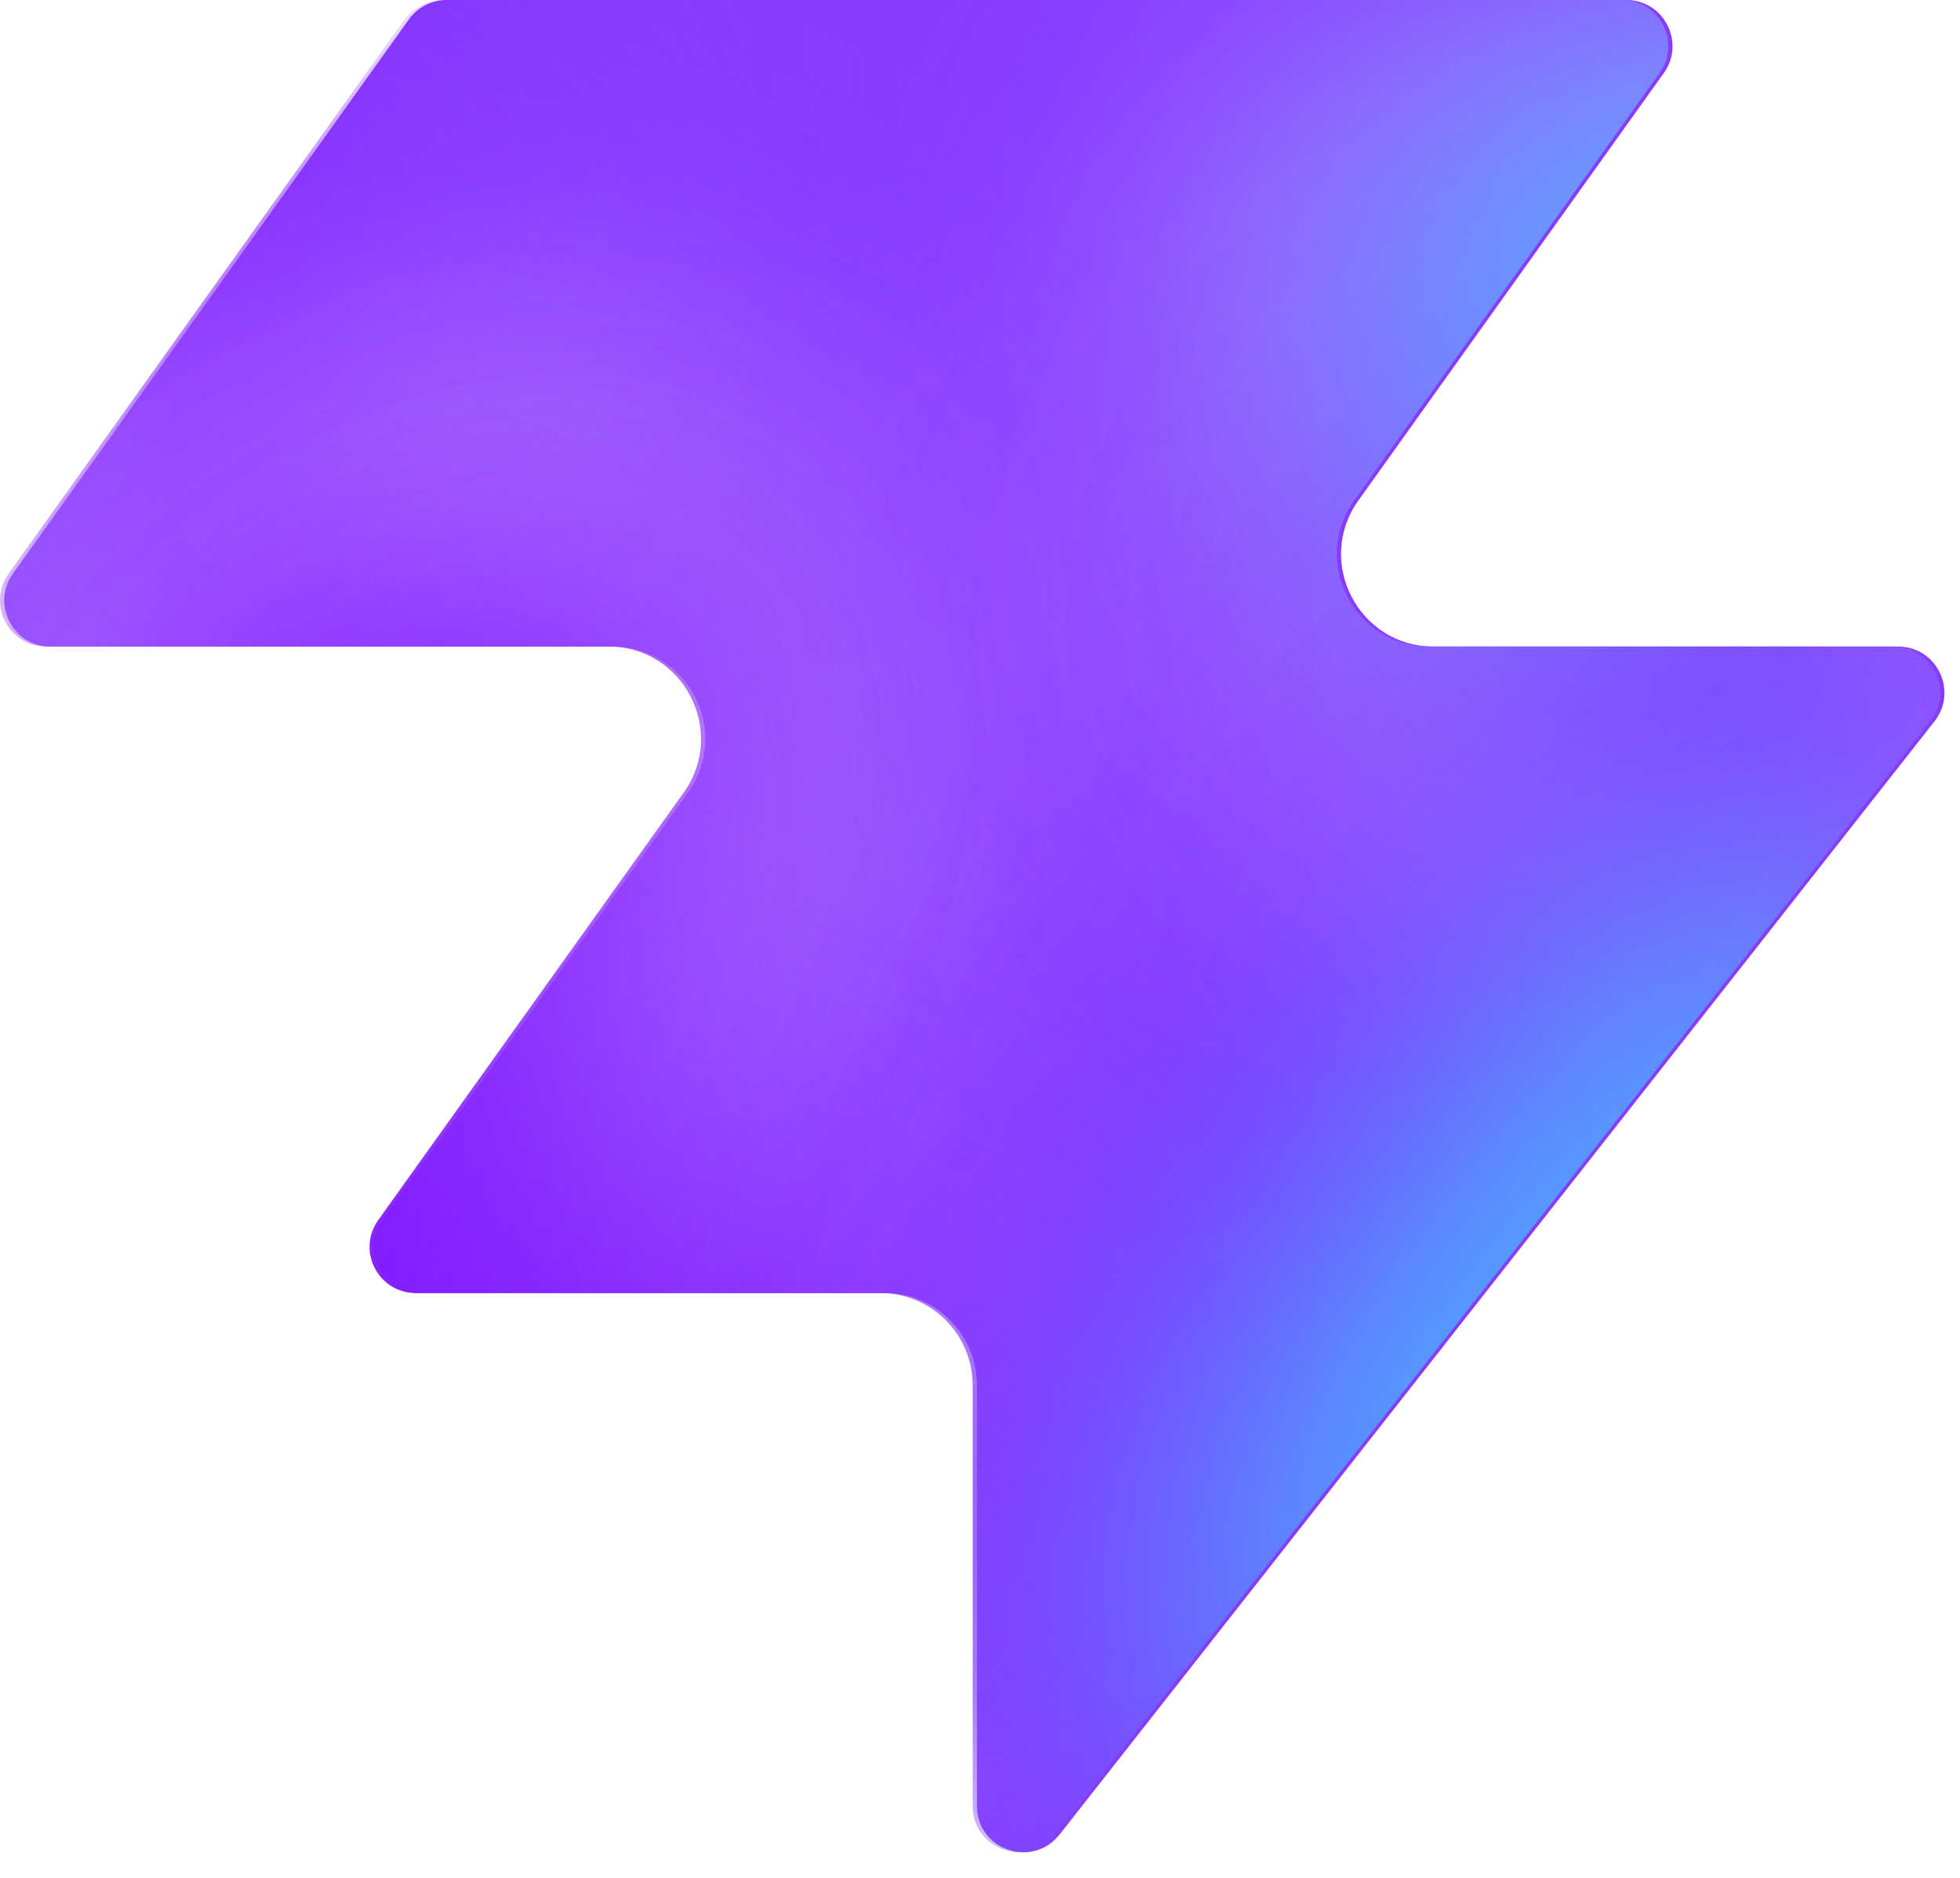
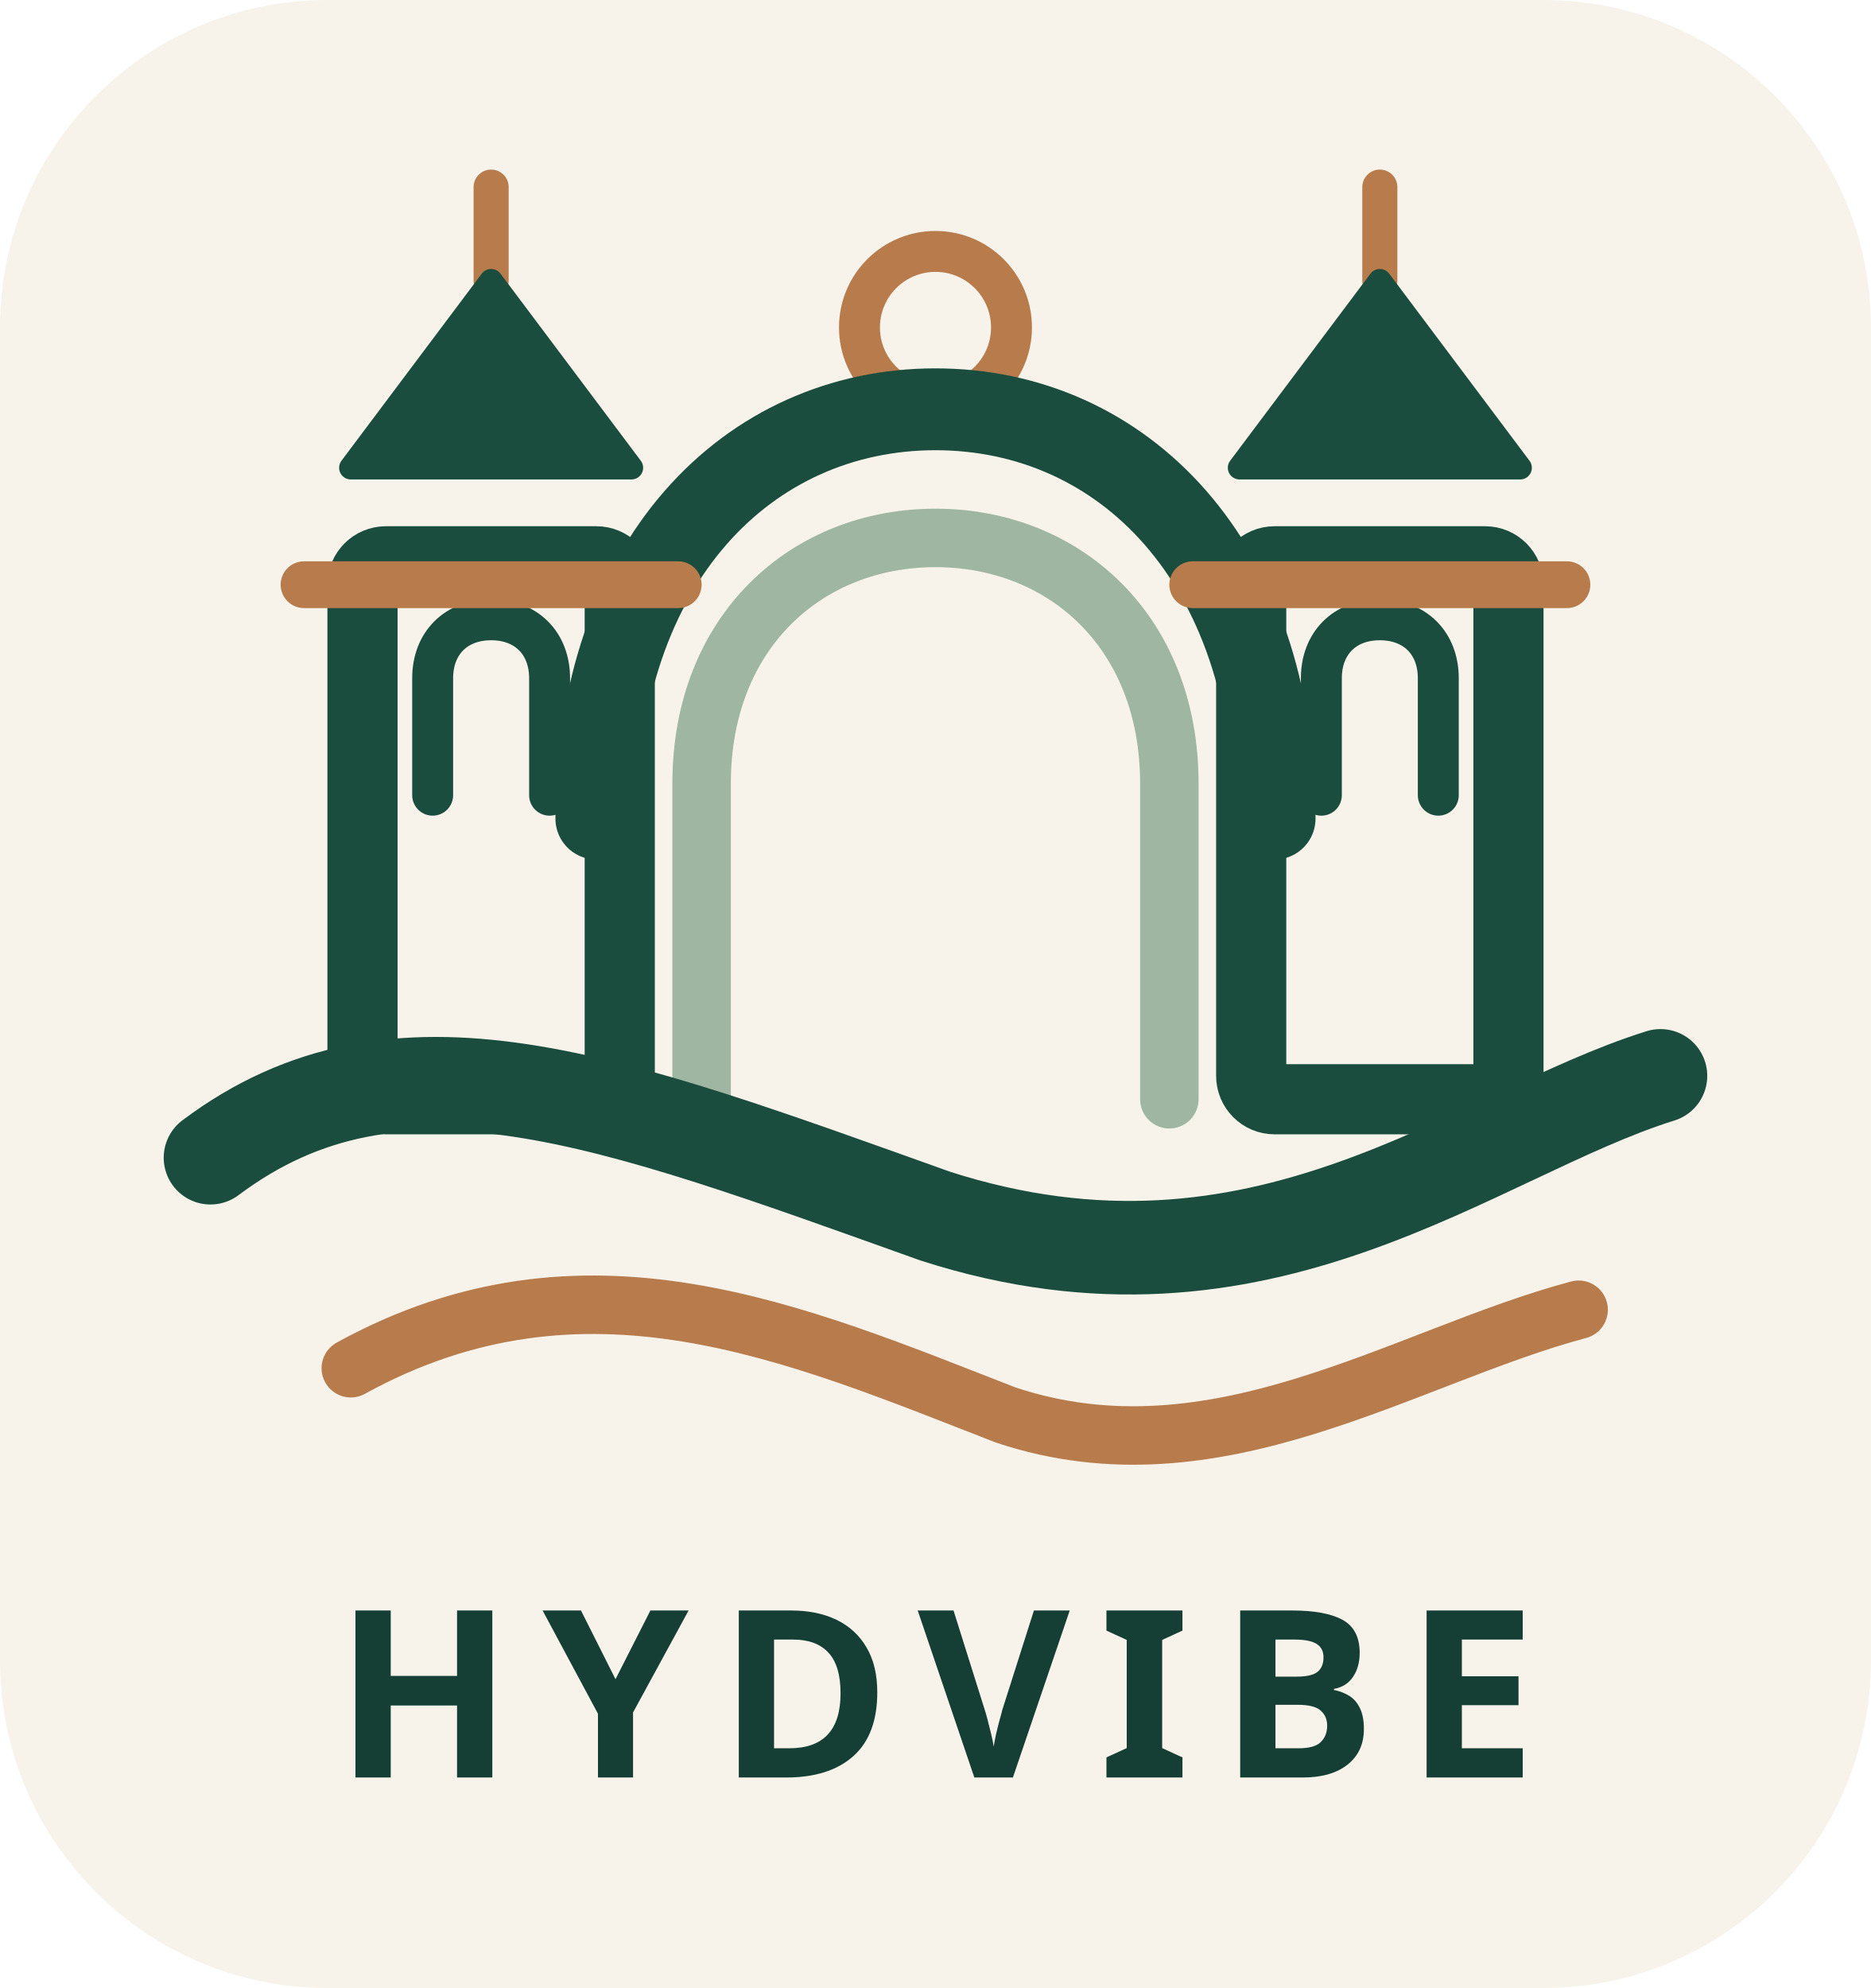
- <svg xmlns="http://www.w3.org/2000/svg" width="48" height="46" fill="none" viewBox="0 0 48 46">
-   <path fill="#863bff" d="M25.946 44.938c-.664.845-2.021.375-2.021-.698V33.937a2.26 2.26 0 0 0-2.262-2.262H10.287c-.92 0-1.456-1.04-.92-1.788l7.48-10.471c1.07-1.497 0-3.578-1.842-3.578H1.237c-.92 0-1.456-1.04-.92-1.788L10.013.474c.214-.297.556-.474.92-.474h28.894c.92 0 1.456 1.04.92 1.788l-7.48 10.471c-1.07 1.498 0 3.579 1.842 3.579h11.377c.943 0 1.473 1.088.89 1.83L25.947 44.94z" style="fill:#863bff;fill:color(display-p3 .525 .23 1);fill-opacity:1" />
-   <mask id="a" width="48" height="46" x="0" y="0" maskUnits="userSpaceOnUse" style="mask-type:alpha">
-     <path fill="#000" d="M25.842 44.938c-.664.844-2.021.375-2.021-.698V33.937a2.26 2.26 0 0 0-2.262-2.262H10.183c-.92 0-1.456-1.04-.92-1.788l7.48-10.471c1.07-1.498 0-3.579-1.842-3.579H1.133c-.92 0-1.456-1.04-.92-1.787L9.91.473c.214-.297.556-.474.92-.474h28.894c.92 0 1.456 1.04.92 1.788l-7.48 10.471c-1.07 1.498 0 3.578 1.842 3.578h11.377c.943 0 1.473 1.088.89 1.832L25.843 44.94z" style="fill:#000;fill-opacity:1" />
-   </mask>
-   <g mask="url(#a)">
-     <g filter="url(#b)">
-       <ellipse cx="5.508" cy="14.704" fill="#ede6ff" rx="5.508" ry="14.704" style="fill:#ede6ff;fill:color(display-p3 .927 .903 1);fill-opacity:1" transform="matrix(.00324 1 1 -.00324 -4.47 31.516)" />
-     </g>
-     <g filter="url(#c)">
-       <ellipse cx="10.399" cy="29.851" fill="#ede6ff" rx="10.399" ry="29.851" style="fill:#ede6ff;fill:color(display-p3 .927 .903 1);fill-opacity:1" transform="matrix(.00324 1 1 -.00324 -39.328 7.883)" />
-     </g>
-     <g filter="url(#d)">
-       <ellipse cx="5.508" cy="30.487" fill="#7e14ff" rx="5.508" ry="30.487" style="fill:#7e14ff;fill:color(display-p3 .492 .077 1);fill-opacity:1" transform="rotate(89.814 -25.913 -14.639)scale(1 -1)" />
-     </g>
-     <g filter="url(#e)">
-       <ellipse cx="5.508" cy="30.599" fill="#7e14ff" rx="5.508" ry="30.599" style="fill:#7e14ff;fill:color(display-p3 .492 .077 1);fill-opacity:1" transform="rotate(89.814 -32.644 -3.334)scale(1 -1)" />
-     </g>
-     <g filter="url(#f)">
-       <ellipse cx="5.508" cy="30.599" fill="#7e14ff" rx="5.508" ry="30.599" style="fill:#7e14ff;fill:color(display-p3 .492 .077 1);fill-opacity:1" transform="matrix(.00324 1 1 -.00324 -34.34 30.47)" />
-     </g>
-     <g filter="url(#g)">
-       <ellipse cx="14.072" cy="22.078" fill="#ede6ff" rx="14.072" ry="22.078" style="fill:#ede6ff;fill:color(display-p3 .927 .903 1);fill-opacity:1" transform="rotate(93.35 24.506 48.493)scale(-1 1)" />
-     </g>
-     <g filter="url(#h)">
-       <ellipse cx="3.47" cy="21.501" fill="#7e14ff" rx="3.47" ry="21.501" style="fill:#7e14ff;fill:color(display-p3 .492 .077 1);fill-opacity:1" transform="rotate(89.009 28.708 47.59)scale(-1 1)" />
-     </g>
-     <g filter="url(#i)">
-       <ellipse cx="3.47" cy="21.501" fill="#7e14ff" rx="3.47" ry="21.501" style="fill:#7e14ff;fill:color(display-p3 .492 .077 1);fill-opacity:1" transform="rotate(89.009 28.708 47.59)scale(-1 1)" />
-     </g>
-     <g filter="url(#j)">
-       <ellipse cx=".387" cy="8.972" fill="#7e14ff" rx="4.407" ry="29.108" style="fill:#7e14ff;fill:color(display-p3 .492 .077 1);fill-opacity:1" transform="rotate(39.51 .387 8.972)" />
-     </g>
-     <g filter="url(#k)">
-       <ellipse cx="47.523" cy="-6.092" fill="#7e14ff" rx="4.407" ry="29.108" style="fill:#7e14ff;fill:color(display-p3 .492 .077 1);fill-opacity:1" transform="rotate(37.892 47.523 -6.092)" />
-     </g>
-     <g filter="url(#l)">
-       <ellipse cx="41.412" cy="6.333" fill="#47bfff" rx="5.971" ry="9.665" style="fill:#47bfff;fill:color(display-p3 .28 .748 1);fill-opacity:1" transform="rotate(37.892 41.412 6.333)" />
-     </g>
-     <g filter="url(#m)">
-       <ellipse cx="-1.879" cy="38.332" fill="#7e14ff" rx="4.407" ry="29.108" style="fill:#7e14ff;fill:color(display-p3 .492 .077 1);fill-opacity:1" transform="rotate(37.892 -1.88 38.332)" />
-     </g>
-     <g filter="url(#n)">
-       <ellipse cx="-1.879" cy="38.332" fill="#7e14ff" rx="4.407" ry="29.108" style="fill:#7e14ff;fill:color(display-p3 .492 .077 1);fill-opacity:1" transform="rotate(37.892 -1.88 38.332)" />
-     </g>
-     <g filter="url(#o)">
-       <ellipse cx="35.651" cy="29.907" fill="#7e14ff" rx="4.407" ry="29.108" style="fill:#7e14ff;fill:color(display-p3 .492 .077 1);fill-opacity:1" transform="rotate(37.892 35.651 29.907)" />
-     </g>
-     <g filter="url(#p)">
-       <ellipse cx="38.418" cy="32.4" fill="#47bfff" rx="5.971" ry="15.297" style="fill:#47bfff;fill:color(display-p3 .28 .748 1);fill-opacity:1" transform="rotate(37.892 38.418 32.4)" />
-     </g>
-   </g>
-   <defs>
-     <filter id="b" width="60.045" height="41.654" x="-19.77" y="16.149" color-interpolation-filters="sRGB" filterUnits="userSpaceOnUse">
-       <feFlood flood-opacity="0" result="BackgroundImageFix" />
-       <feBlend in="SourceGraphic" in2="BackgroundImageFix" result="shape" />
-       <feGaussianBlur result="effect1_foregroundBlur_2002_17158" stdDeviation="7.659" />
-     </filter>
-     <filter id="c" width="90.34" height="51.437" x="-54.613" y="-7.533" color-interpolation-filters="sRGB" filterUnits="userSpaceOnUse">
-       <feFlood flood-opacity="0" result="BackgroundImageFix" />
-       <feBlend in="SourceGraphic" in2="BackgroundImageFix" result="shape" />
-       <feGaussianBlur result="effect1_foregroundBlur_2002_17158" stdDeviation="7.659" />
-     </filter>
-     <filter id="d" width="79.355" height="29.4" x="-49.64" y="2.03" color-interpolation-filters="sRGB" filterUnits="userSpaceOnUse">
-       <feFlood flood-opacity="0" result="BackgroundImageFix" />
-       <feBlend in="SourceGraphic" in2="BackgroundImageFix" result="shape" />
-       <feGaussianBlur result="effect1_foregroundBlur_2002_17158" stdDeviation="4.596" />
-     </filter>
-     <filter id="e" width="79.579" height="29.4" x="-45.045" y="20.029" color-interpolation-filters="sRGB" filterUnits="userSpaceOnUse">
-       <feFlood flood-opacity="0" result="BackgroundImageFix" />
-       <feBlend in="SourceGraphic" in2="BackgroundImageFix" result="shape" />
-       <feGaussianBlur result="effect1_foregroundBlur_2002_17158" stdDeviation="4.596" />
-     </filter>
-     <filter id="f" width="79.579" height="29.4" x="-43.513" y="21.178" color-interpolation-filters="sRGB" filterUnits="userSpaceOnUse">
-       <feFlood flood-opacity="0" result="BackgroundImageFix" />
-       <feBlend in="SourceGraphic" in2="BackgroundImageFix" result="shape" />
-       <feGaussianBlur result="effect1_foregroundBlur_2002_17158" stdDeviation="4.596" />
-     </filter>
-     <filter id="g" width="74.749" height="58.852" x="15.756" y="-17.901" color-interpolation-filters="sRGB" filterUnits="userSpaceOnUse">
-       <feFlood flood-opacity="0" result="BackgroundImageFix" />
-       <feBlend in="SourceGraphic" in2="BackgroundImageFix" result="shape" />
-       <feGaussianBlur result="effect1_foregroundBlur_2002_17158" stdDeviation="7.659" />
-     </filter>
-     <filter id="h" width="61.377" height="25.362" x="23.548" y="2.284" color-interpolation-filters="sRGB" filterUnits="userSpaceOnUse">
-       <feFlood flood-opacity="0" result="BackgroundImageFix" />
-       <feBlend in="SourceGraphic" in2="BackgroundImageFix" result="shape" />
-       <feGaussianBlur result="effect1_foregroundBlur_2002_17158" stdDeviation="4.596" />
-     </filter>
-     <filter id="i" width="61.377" height="25.362" x="23.548" y="2.284" color-interpolation-filters="sRGB" filterUnits="userSpaceOnUse">
-       <feFlood flood-opacity="0" result="BackgroundImageFix" />
-       <feBlend in="SourceGraphic" in2="BackgroundImageFix" result="shape" />
-       <feGaussianBlur result="effect1_foregroundBlur_2002_17158" stdDeviation="4.596" />
-     </filter>
-     <filter id="j" width="56.045" height="63.649" x="-27.636" y="-22.853" color-interpolation-filters="sRGB" filterUnits="userSpaceOnUse">
-       <feFlood flood-opacity="0" result="BackgroundImageFix" />
-       <feBlend in="SourceGraphic" in2="BackgroundImageFix" result="shape" />
-       <feGaussianBlur result="effect1_foregroundBlur_2002_17158" stdDeviation="4.596" />
-     </filter>
-     <filter id="k" width="54.814" height="64.646" x="20.116" y="-38.415" color-interpolation-filters="sRGB" filterUnits="userSpaceOnUse">
-       <feFlood flood-opacity="0" result="BackgroundImageFix" />
-       <feBlend in="SourceGraphic" in2="BackgroundImageFix" result="shape" />
-       <feGaussianBlur result="effect1_foregroundBlur_2002_17158" stdDeviation="4.596" />
-     </filter>
-     <filter id="l" width="33.541" height="35.313" x="24.641" y="-11.323" color-interpolation-filters="sRGB" filterUnits="userSpaceOnUse">
-       <feFlood flood-opacity="0" result="BackgroundImageFix" />
-       <feBlend in="SourceGraphic" in2="BackgroundImageFix" result="shape" />
-       <feGaussianBlur result="effect1_foregroundBlur_2002_17158" stdDeviation="4.596" />
-     </filter>
-     <filter id="m" width="54.814" height="64.646" x="-29.286" y="6.009" color-interpolation-filters="sRGB" filterUnits="userSpaceOnUse">
-       <feFlood flood-opacity="0" result="BackgroundImageFix" />
-       <feBlend in="SourceGraphic" in2="BackgroundImageFix" result="shape" />
-       <feGaussianBlur result="effect1_foregroundBlur_2002_17158" stdDeviation="4.596" />
-     </filter>
-     <filter id="n" width="54.814" height="64.646" x="-29.286" y="6.009" color-interpolation-filters="sRGB" filterUnits="userSpaceOnUse">
-       <feFlood flood-opacity="0" result="BackgroundImageFix" />
-       <feBlend in="SourceGraphic" in2="BackgroundImageFix" result="shape" />
-       <feGaussianBlur result="effect1_foregroundBlur_2002_17158" stdDeviation="4.596" />
-     </filter>
-     <filter id="o" width="54.814" height="64.646" x="8.244" y="-2.416" color-interpolation-filters="sRGB" filterUnits="userSpaceOnUse">
-       <feFlood flood-opacity="0" result="BackgroundImageFix" />
-       <feBlend in="SourceGraphic" in2="BackgroundImageFix" result="shape" />
-       <feGaussianBlur result="effect1_foregroundBlur_2002_17158" stdDeviation="4.596" />
-     </filter>
-     <filter id="p" width="39.409" height="43.623" x="18.713" y="10.588" color-interpolation-filters="sRGB" filterUnits="userSpaceOnUse">
-       <feFlood flood-opacity="0" result="BackgroundImageFix" />
-       <feBlend in="SourceGraphic" in2="BackgroundImageFix" result="shape" />
-       <feGaussianBlur result="effect1_foregroundBlur_2002_17158" stdDeviation="4.596" />
-     </filter>
-   </defs>
+ <svg xmlns="http://www.w3.org/2000/svg" viewBox="0 0 160 170" fill="none">
+   <rect width="160" height="170" rx="28" fill="#F7F3EB" />
+   <path d="M42 16V24" stroke="#B87B4C" stroke-width="3" stroke-linecap="round" />
+   <path d="M42 24L30 40H54L42 24Z" fill="#1B4D3E" stroke="#1B4D3E" stroke-width="2" stroke-linejoin="round" />
+   <path d="M118 16V24" stroke="#B87B4C" stroke-width="3" stroke-linecap="round" />
+   <path d="M118 24L106 40H130L118 24Z" fill="#1B4D3E" stroke="#1B4D3E" stroke-width="2" stroke-linejoin="round" />
+   <circle cx="80" cy="28" r="6.5" stroke="#B87B4C" stroke-width="3.5" fill="none" />
+   <path d="M51 70C51 48 64 35 80 35C96 35 109 48 109 70" stroke="#1B4D3E" stroke-width="7" stroke-linecap="round" fill="none" />
+   <path d="M60 94V67C60 54 69 46 80 46C91 46 100 54 100 67V94" stroke="#9EB6A2" stroke-width="5" stroke-linecap="round" fill="none" />
+   <rect x="31" y="48" width="22" height="46" rx="2" stroke="#1B4D3E" stroke-width="6" fill="none" />
+   <path d="M37 68V58C37 55 39 53 42 53C45 53 47 55 47 58V68" stroke="#1B4D3E" stroke-width="3.5" stroke-linecap="round" />
+   <line x1="26" y1="50" x2="58" y2="50" stroke="#B87B4C" stroke-width="4" stroke-linecap="round" />
+   <rect x="107" y="48" width="22" height="46" rx="2" stroke="#1B4D3E" stroke-width="6" fill="none" />
+   <path d="M113 68V58C113 55 115 53 118 53C121 53 123 55 123 58V68" stroke="#1B4D3E" stroke-width="3.5" stroke-linecap="round" />
+   <line x1="102" y1="50" x2="134" y2="50" stroke="#B87B4C" stroke-width="4" stroke-linecap="round" />
+   <path d="M18 99C34 87 52 94 80 104C108 113 126 97 142 92" stroke="#1B4D3E" stroke-width="8" stroke-linecap="round" fill="none" />
+   <path d="M30 117C50 106 68 114 86 121C104 127 120 116 135 112" stroke="#B87B4C" stroke-width="5" stroke-linecap="round" fill="none" />
+   <text x="80" y="152" text-anchor="middle" fill="#153E35" font-size="20" font-weight="800" letter-spacing="2.5" font-family="'DM Sans', system-ui, sans-serif">HYDVIBE</text>
</svg>
